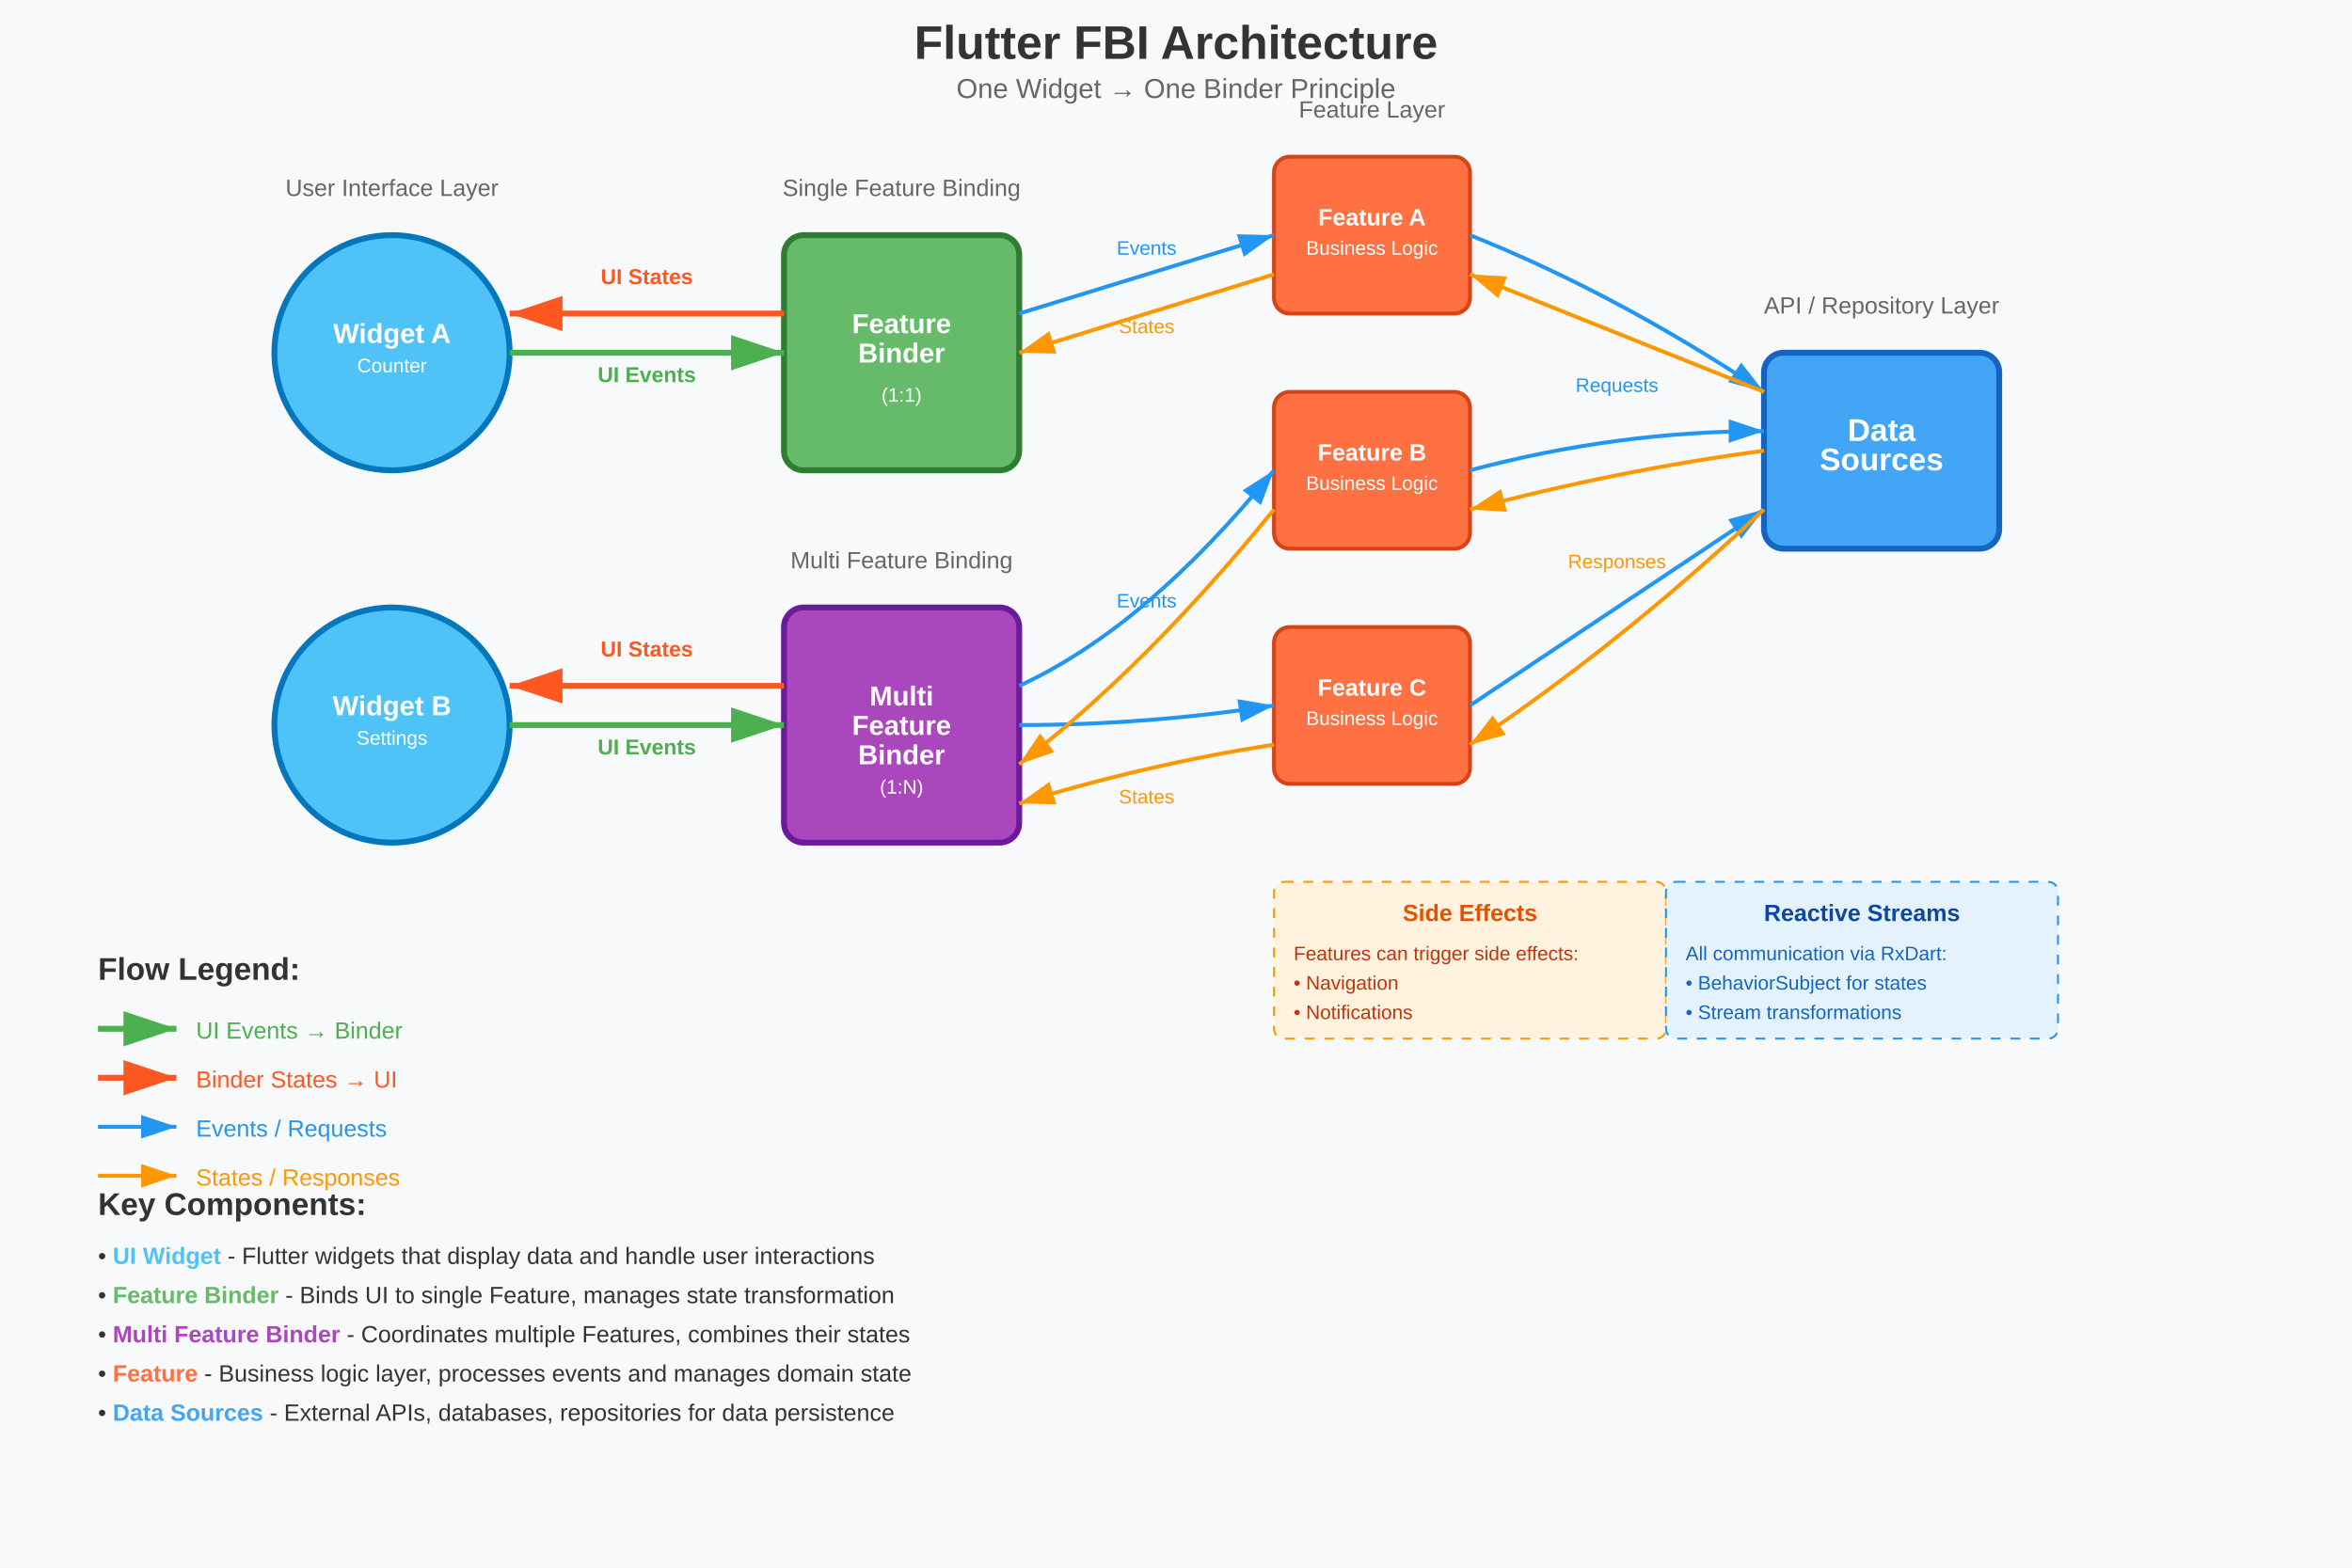
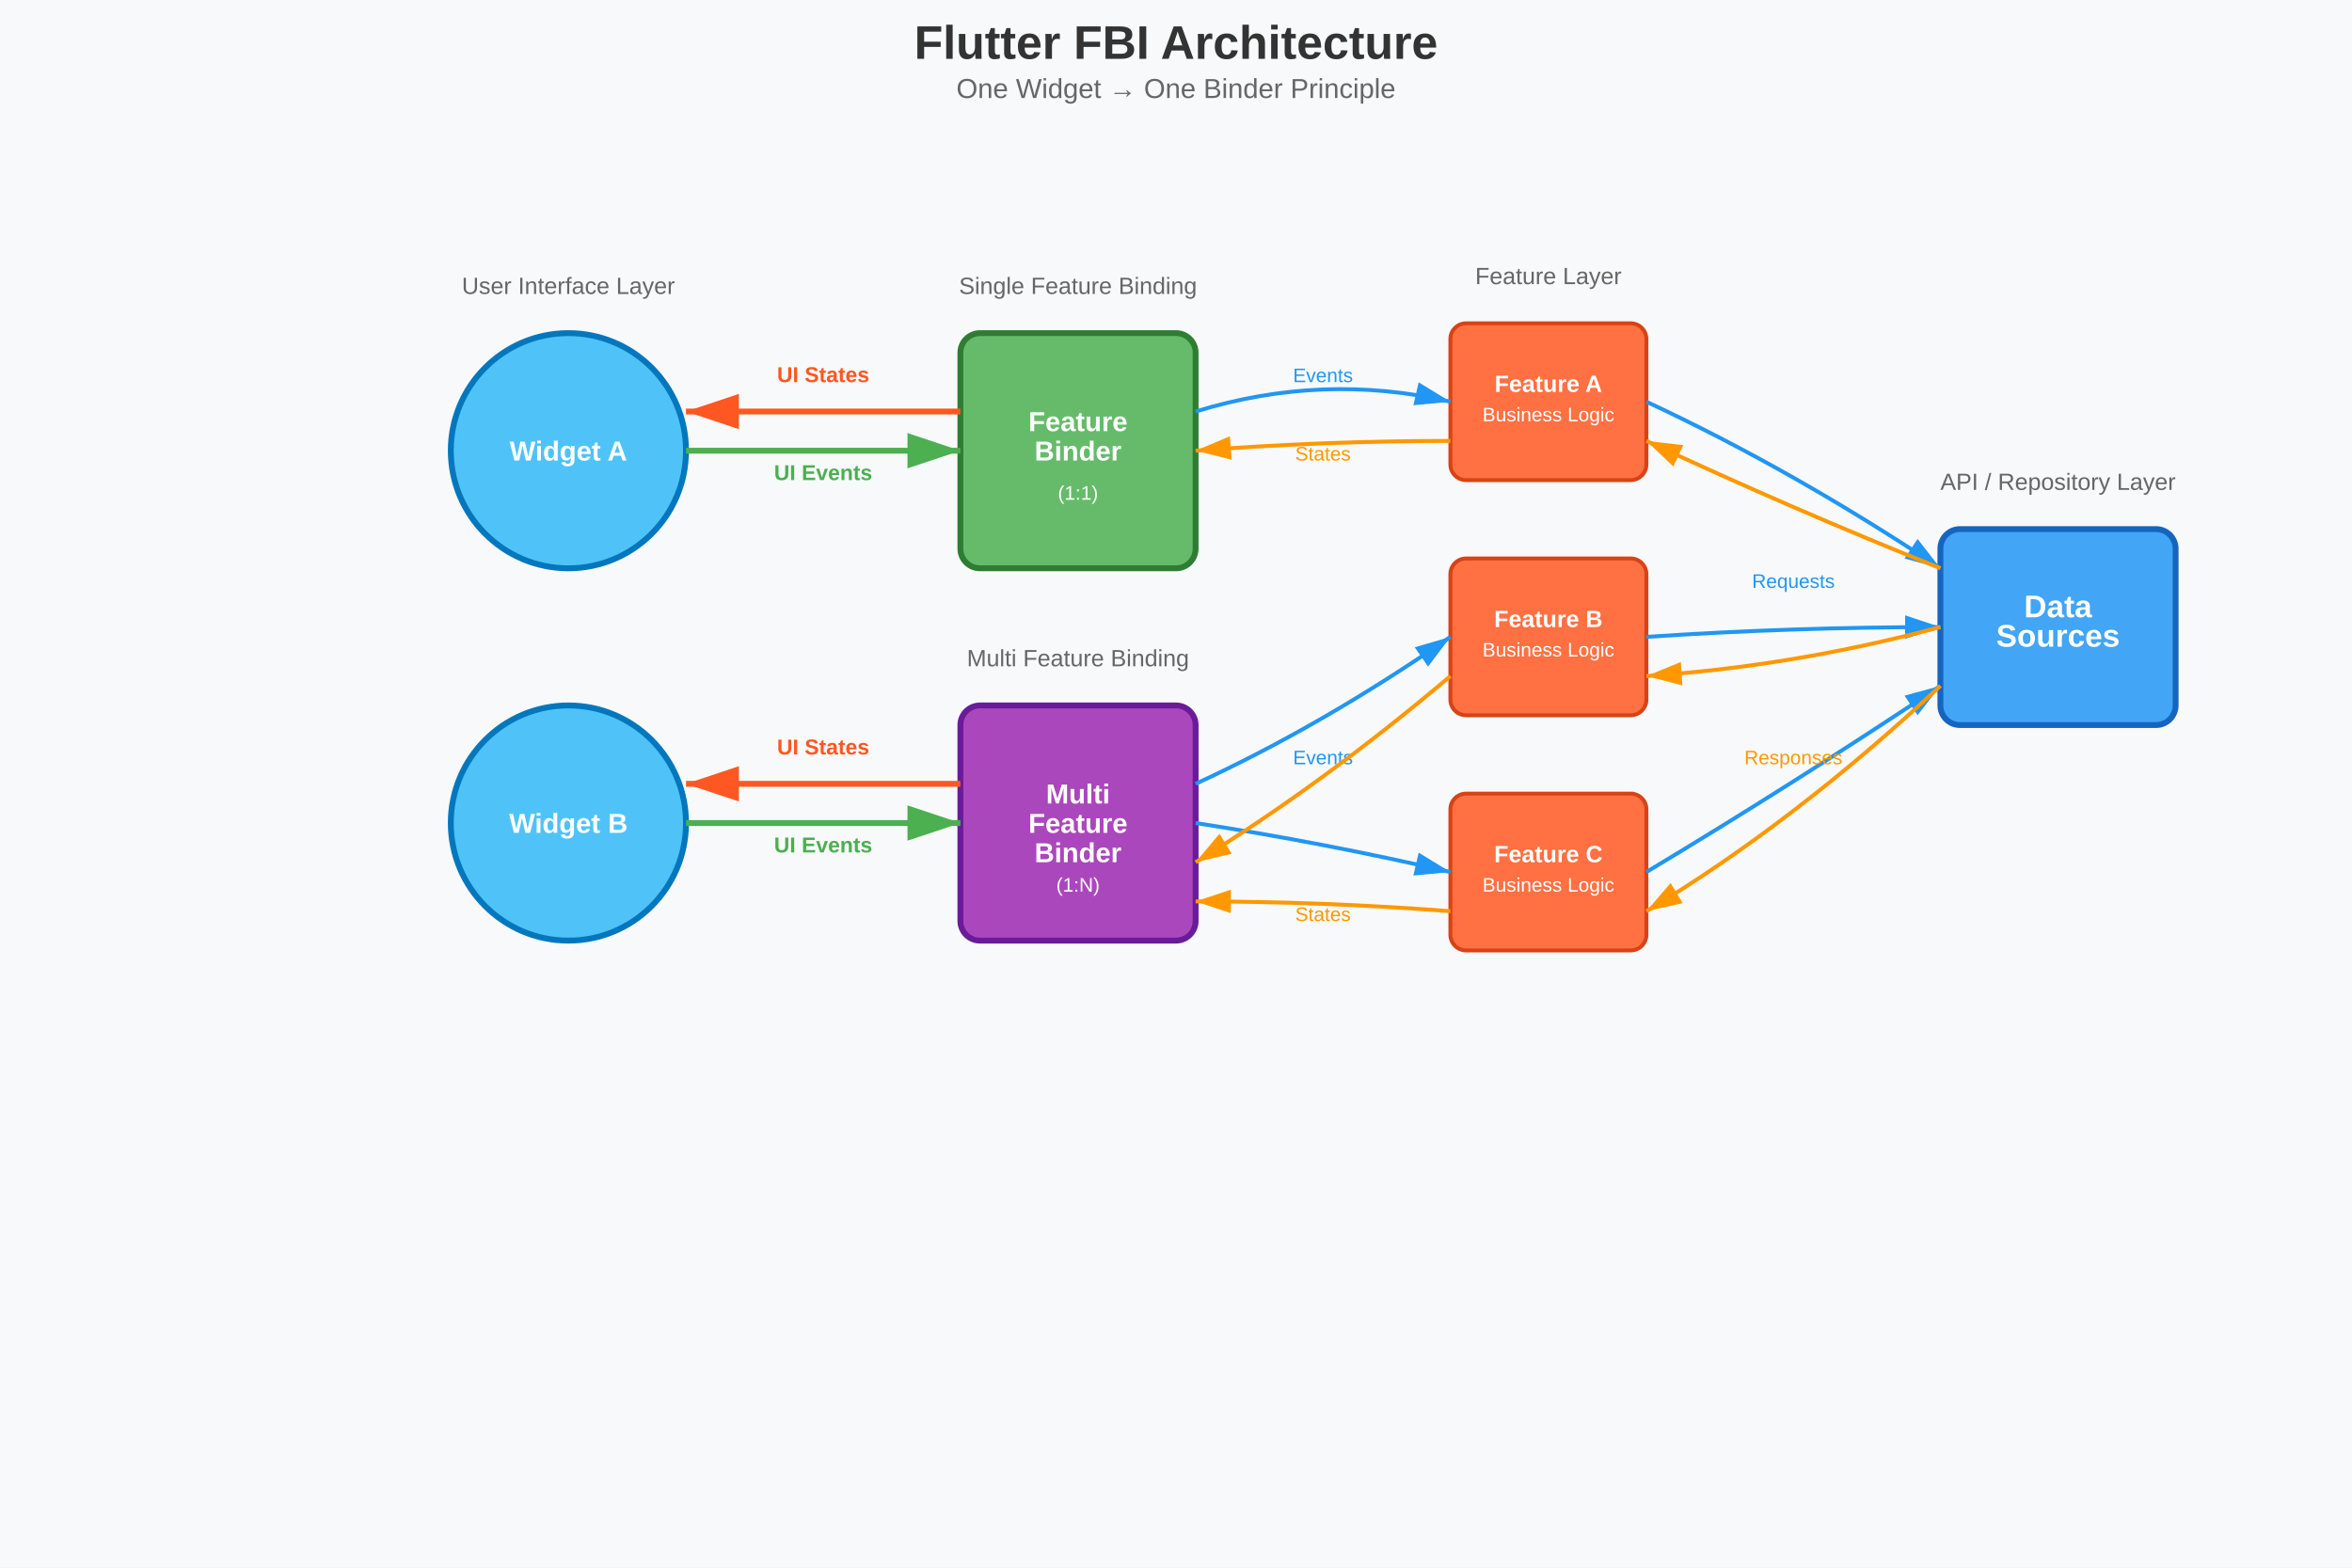
<svg xmlns="http://www.w3.org/2000/svg" width="1200" height="800">
  <defs>
    <marker id="greenArrow" markerWidth="10" markerHeight="10" refX="9" refY="3" orient="auto" markerUnits="strokeWidth">
      <path d="M0,0 L0,6 L9,3 z" fill="#4CAF50" />
    </marker>
    <marker id="blueArrow" markerWidth="10" markerHeight="10" refX="9" refY="3" orient="auto" markerUnits="strokeWidth">
      <path d="M0,0 L0,6 L9,3 z" fill="#2196F3" />
    </marker>
    <marker id="redArrow" markerWidth="10" markerHeight="10" refX="9" refY="3" orient="auto" markerUnits="strokeWidth">
      <path d="M0,0 L0,6 L9,3 z" fill="#FF5722" />
    </marker>
    <marker id="orangeArrow" markerWidth="10" markerHeight="10" refX="9" refY="3" orient="auto" markerUnits="strokeWidth">
      <path d="M0,0 L0,6 L9,3 z" fill="#FF9800" />
    </marker>
  </defs>
  <rect width="1200" height="800" fill="#f8f9fa" />
  <text x="600" y="30" text-anchor="middle" font-family="Arial, sans-serif" font-size="24" font-weight="bold" fill="#333">Flutter FBI Architecture</text>
  <text x="600" y="50" text-anchor="middle" font-family="Arial, sans-serif" font-size="14" fill="#666">One Widget → One Binder Principle</text>
  <g>
-     <circle cx="200" cy="180" r="60" fill="#4FC3F7" stroke="#0277BD" stroke-width="3" />
-     <text x="200" y="175" text-anchor="middle" font-family="Arial, sans-serif" font-size="14" font-weight="bold" fill="white">Widget A</text>
-     <text x="200" y="190" text-anchor="middle" font-family="Arial, sans-serif" font-size="10" fill="white">Counter</text>
-     <circle cx="200" cy="370" r="60" fill="#4FC3F7" stroke="#0277BD" stroke-width="3" />
-     <text x="200" y="365" text-anchor="middle" font-family="Arial, sans-serif" font-size="14" font-weight="bold" fill="white">Widget B</text>
-     <text x="200" y="380" text-anchor="middle" font-family="Arial, sans-serif" font-size="10" fill="white">Settings</text>
-     <text x="200" y="100" text-anchor="middle" font-family="Arial, sans-serif" font-size="12" fill="#666">User Interface Layer</text>
+     <circle cx="290" cy="230" r="60" fill="#4FC3F7" stroke="#0277BD" stroke-width="3" />
+     <text x="290" y="235" text-anchor="middle" font-family="Arial, sans-serif" font-size="14" font-weight="bold" fill="white">Widget A</text>
+     <circle cx="290" cy="420" r="60" fill="#4FC3F7" stroke="#0277BD" stroke-width="3" />
+     <text x="290" y="425" text-anchor="middle" font-family="Arial, sans-serif" font-size="14" font-weight="bold" fill="white">Widget B</text>
+     <text x="290" y="150" text-anchor="middle" font-family="Arial, sans-serif" font-size="12" fill="#666">User Interface Layer</text>
  </g>
  <g>
-     <rect x="400" y="120" width="120" height="120" rx="10" fill="#66BB6A" stroke="#2E7D32" stroke-width="3" />
-     <text x="460" y="170" text-anchor="middle" font-family="Arial, sans-serif" font-size="14" font-weight="bold" fill="white">Feature</text>
-     <text x="460" y="185" text-anchor="middle" font-family="Arial, sans-serif" font-size="14" font-weight="bold" fill="white">Binder</text>
-     <text x="460" y="205" text-anchor="middle" font-family="Arial, sans-serif" font-size="10" fill="white">(1:1)</text>
-     <text x="460" y="100" text-anchor="middle" font-family="Arial, sans-serif" font-size="12" fill="#666">Single Feature Binding</text>
+     <rect x="490" y="170" width="120" height="120" rx="10" fill="#66BB6A" stroke="#2E7D32" stroke-width="3" />
+     <text x="550" y="220" text-anchor="middle" font-family="Arial, sans-serif" font-size="14" font-weight="bold" fill="white">Feature</text>
+     <text x="550" y="235" text-anchor="middle" font-family="Arial, sans-serif" font-size="14" font-weight="bold" fill="white">Binder</text>
+     <text x="550" y="255" text-anchor="middle" font-family="Arial, sans-serif" font-size="10" fill="white">(1:1)</text>
+     <text x="550" y="150" text-anchor="middle" font-family="Arial, sans-serif" font-size="12" fill="#666">Single Feature Binding</text>
  </g>
  <g>
-     <rect x="400" y="310" width="120" height="120" rx="10" fill="#AB47BC" stroke="#6A1B9A" stroke-width="3" />
-     <text x="460" y="360" text-anchor="middle" font-family="Arial, sans-serif" font-size="14" font-weight="bold" fill="white">Multi</text>
-     <text x="460" y="375" text-anchor="middle" font-family="Arial, sans-serif" font-size="14" font-weight="bold" fill="white">Feature</text>
-     <text x="460" y="390" text-anchor="middle" font-family="Arial, sans-serif" font-size="14" font-weight="bold" fill="white">Binder</text>
-     <text x="460" y="405" text-anchor="middle" font-family="Arial, sans-serif" font-size="10" fill="white">(1:N)</text>
-     <text x="460" y="290" text-anchor="middle" font-family="Arial, sans-serif" font-size="12" fill="#666">Multi Feature Binding</text>
+     <rect x="490" y="360" width="120" height="120" rx="10" fill="#AB47BC" stroke="#6A1B9A" stroke-width="3" />
+     <text x="550" y="410" text-anchor="middle" font-family="Arial, sans-serif" font-size="14" font-weight="bold" fill="white">Multi</text>
+     <text x="550" y="425" text-anchor="middle" font-family="Arial, sans-serif" font-size="14" font-weight="bold" fill="white">Feature</text>
+     <text x="550" y="440" text-anchor="middle" font-family="Arial, sans-serif" font-size="14" font-weight="bold" fill="white">Binder</text>
+     <text x="550" y="455" text-anchor="middle" font-family="Arial, sans-serif" font-size="10" fill="white">(1:N)</text>
+     <text x="550" y="340" text-anchor="middle" font-family="Arial, sans-serif" font-size="12" fill="#666">Multi Feature Binding</text>
  </g>
  <g>
-     <rect x="650" y="80" width="100" height="80" rx="8" fill="#FF7043" stroke="#D84315" stroke-width="2" />
-     <text x="700" y="115" text-anchor="middle" font-family="Arial, sans-serif" font-size="12" font-weight="bold" fill="white">Feature A</text>
-     <text x="700" y="130" text-anchor="middle" font-family="Arial, sans-serif" font-size="10" fill="white">Business Logic</text>
-     <rect x="650" y="200" width="100" height="80" rx="8" fill="#FF7043" stroke="#D84315" stroke-width="2" />
-     <text x="700" y="235" text-anchor="middle" font-family="Arial, sans-serif" font-size="12" font-weight="bold" fill="white">Feature B</text>
-     <text x="700" y="250" text-anchor="middle" font-family="Arial, sans-serif" font-size="10" fill="white">Business Logic</text>
-     <rect x="650" y="320" width="100" height="80" rx="8" fill="#FF7043" stroke="#D84315" stroke-width="2" />
-     <text x="700" y="355" text-anchor="middle" font-family="Arial, sans-serif" font-size="12" font-weight="bold" fill="white">Feature C</text>
-     <text x="700" y="370" text-anchor="middle" font-family="Arial, sans-serif" font-size="10" fill="white">Business Logic</text>
-     <text x="700" y="60" text-anchor="middle" font-family="Arial, sans-serif" font-size="12" fill="#666">Feature Layer</text>
+     <rect x="740" y="165" width="100" height="80" rx="8" fill="#FF7043" stroke="#D84315" stroke-width="2" />
+     <text x="790" y="200" text-anchor="middle" font-family="Arial, sans-serif" font-size="12" font-weight="bold" fill="white">Feature A</text>
+     <text x="790" y="215" text-anchor="middle" font-family="Arial, sans-serif" font-size="10" fill="white">Business Logic</text>
+     <rect x="740" y="285" width="100" height="80" rx="8" fill="#FF7043" stroke="#D84315" stroke-width="2" />
+     <text x="790" y="320" text-anchor="middle" font-family="Arial, sans-serif" font-size="12" font-weight="bold" fill="white">Feature B</text>
+     <text x="790" y="335" text-anchor="middle" font-family="Arial, sans-serif" font-size="10" fill="white">Business Logic</text>
+     <rect x="740" y="405" width="100" height="80" rx="8" fill="#FF7043" stroke="#D84315" stroke-width="2" />
+     <text x="790" y="440" text-anchor="middle" font-family="Arial, sans-serif" font-size="12" font-weight="bold" fill="white">Feature C</text>
+     <text x="790" y="455" text-anchor="middle" font-family="Arial, sans-serif" font-size="10" fill="white">Business Logic</text>
+     <text x="790" y="145" text-anchor="middle" font-family="Arial, sans-serif" font-size="12" fill="#666">Feature Layer</text>
  </g>
  <g>
-     <rect x="900" y="180" width="120" height="100" rx="10" fill="#42A5F5" stroke="#1565C0" stroke-width="3" />
-     <text x="960" y="225" text-anchor="middle" font-family="Arial, sans-serif" font-size="16" font-weight="bold" fill="white">Data</text>
-     <text x="960" y="240" text-anchor="middle" font-family="Arial, sans-serif" font-size="16" font-weight="bold" fill="white">Sources</text>
-     <text x="960" y="160" text-anchor="middle" font-family="Arial, sans-serif" font-size="12" fill="#666">API / Repository Layer</text>
+     <rect x="990" y="270" width="120" height="100" rx="10" fill="#42A5F5" stroke="#1565C0" stroke-width="3" />
+     <text x="1050" y="315" text-anchor="middle" font-family="Arial, sans-serif" font-size="16" font-weight="bold" fill="white">Data</text>
+     <text x="1050" y="330" text-anchor="middle" font-family="Arial, sans-serif" font-size="16" font-weight="bold" fill="white">Sources</text>
+     <text x="1050" y="250" text-anchor="middle" font-family="Arial, sans-serif" font-size="12" fill="#666">API / Repository Layer</text>
  </g>
-   <path d="M 260 180 Q 330 180 400 180" stroke="#4CAF50" stroke-width="3" fill="none" marker-end="url(#greenArrow)" />
-   <text x="330" y="195" text-anchor="middle" font-family="Arial, sans-serif" font-size="11" fill="#4CAF50" font-weight="bold">UI Events</text>
-   <path d="M 260 370 Q 330 370 400 370" stroke="#4CAF50" stroke-width="3" fill="none" marker-end="url(#greenArrow)" />
-   <text x="330" y="385" text-anchor="middle" font-family="Arial, sans-serif" font-size="11" fill="#4CAF50" font-weight="bold">UI Events</text>
-   <path d="M 400 160 Q 330 160 260 160" stroke="#FF5722" stroke-width="3" fill="none" marker-end="url(#redArrow)" />
-   <text x="330" y="145" text-anchor="middle" font-family="Arial, sans-serif" font-size="11" fill="#FF5722" font-weight="bold">UI States</text>
-   <path d="M 400 350 Q 330 350 260 350" stroke="#FF5722" stroke-width="3" fill="none" marker-end="url(#redArrow)" />
-   <text x="330" y="335" text-anchor="middle" font-family="Arial, sans-serif" font-size="11" fill="#FF5722" font-weight="bold">UI States</text>
-   <path d="M 520 160 Q 585 140 650 120" stroke="#2196F3" stroke-width="2" fill="none" marker-end="url(#blueArrow)" />
-   <text x="585" y="130" text-anchor="middle" font-family="Arial, sans-serif" font-size="10" fill="#2196F3">Events</text>
-   <path d="M 650 140 Q 585 160 520 180" stroke="#FF9800" stroke-width="2" fill="none" marker-end="url(#orangeArrow)" />
-   <text x="585" y="170" text-anchor="middle" font-family="Arial, sans-serif" font-size="10" fill="#FF9800">States</text>
-   <path d="M 520 350 Q 585 320 650 240" stroke="#2196F3" stroke-width="2" fill="none" marker-end="url(#blueArrow)" />
-   <path d="M 520 370 Q 585 370 650 360" stroke="#2196F3" stroke-width="2" fill="none" marker-end="url(#blueArrow)" />
-   <text x="585" y="310" text-anchor="middle" font-family="Arial, sans-serif" font-size="10" fill="#2196F3">Events</text>
-   <path d="M 650 260 Q 585 340 520 390" stroke="#FF9800" stroke-width="2" fill="none" marker-end="url(#orangeArrow)" />
-   <path d="M 650 380 Q 585 390 520 410" stroke="#FF9800" stroke-width="2" fill="none" marker-end="url(#orangeArrow)" />
-   <text x="585" y="410" text-anchor="middle" font-family="Arial, sans-serif" font-size="10" fill="#FF9800">States</text>
-   <path d="M 750 120 Q 825 150 900 200" stroke="#2196F3" stroke-width="2" fill="none" marker-end="url(#blueArrow)" />
-   <path d="M 750 240 Q 825 220 900 220" stroke="#2196F3" stroke-width="2" fill="none" marker-end="url(#blueArrow)" />
-   <path d="M 750 360 Q 825 310 900 260" stroke="#2196F3" stroke-width="2" fill="none" marker-end="url(#blueArrow)" />
-   <text x="825" y="200" text-anchor="middle" font-family="Arial, sans-serif" font-size="10" fill="#2196F3">Requests</text>
-   <path d="M 900 200 Q 825 170 750 140" stroke="#FF9800" stroke-width="2" fill="none" marker-end="url(#orangeArrow)" />
-   <path d="M 900 230 Q 825 240 750 260" stroke="#FF9800" stroke-width="2" fill="none" marker-end="url(#orangeArrow)" />
-   <path d="M 900 260 Q 825 330 750 380" stroke="#FF9800" stroke-width="2" fill="none" marker-end="url(#orangeArrow)" />
-   <text x="825" y="290" text-anchor="middle" font-family="Arial, sans-serif" font-size="10" fill="#FF9800">Responses</text>
-   <g transform="translate(50, 500)">
-     <text x="0" y="0" font-family="Arial, sans-serif" font-size="16" font-weight="bold" fill="#333">Flow Legend:</text>
-     <line x1="0" y1="25" x2="40" y2="25" stroke="#4CAF50" stroke-width="3" marker-end="url(#greenArrow)" />
-     <text x="50" y="30" font-family="Arial, sans-serif" font-size="12" fill="#4CAF50">UI Events → Binder</text>
-     <line x1="0" y1="50" x2="40" y2="50" stroke="#FF5722" stroke-width="3" marker-end="url(#redArrow)" />
-     <text x="50" y="55" font-family="Arial, sans-serif" font-size="12" fill="#FF5722">Binder States → UI</text>
-     <line x1="0" y1="75" x2="40" y2="75" stroke="#2196F3" stroke-width="2" marker-end="url(#blueArrow)" />
-     <text x="50" y="80" font-family="Arial, sans-serif" font-size="12" fill="#2196F3">Events / Requests</text>
-     <line x1="0" y1="100" x2="40" y2="100" stroke="#FF9800" stroke-width="2" marker-end="url(#orangeArrow)" />
-     <text x="50" y="105" font-family="Arial, sans-serif" font-size="12" fill="#FF9800">States / Responses</text>
-   </g>
-   <g transform="translate(50, 620)">
-     <text x="0" y="0" font-family="Arial, sans-serif" font-size="16" font-weight="bold" fill="#333">Key Components:</text>
-     <text x="0" y="25" font-family="Arial, sans-serif" font-size="12" fill="#333">• <tspan font-weight="bold" fill="#4FC3F7">UI Widget</tspan> - Flutter widgets that display data and handle user interactions</text>
-     <text x="0" y="45" font-family="Arial, sans-serif" font-size="12" fill="#333">• <tspan font-weight="bold" fill="#66BB6A">Feature Binder</tspan> - Binds UI to single Feature, manages state transformation</text>
-     <text x="0" y="65" font-family="Arial, sans-serif" font-size="12" fill="#333">• <tspan font-weight="bold" fill="#AB47BC">Multi Feature Binder</tspan> - Coordinates multiple Features, combines their states</text>
-     <text x="0" y="85" font-family="Arial, sans-serif" font-size="12" fill="#333">• <tspan font-weight="bold" fill="#FF7043">Feature</tspan> - Business logic layer, processes events and manages domain state</text>
-     <text x="0" y="105" font-family="Arial, sans-serif" font-size="12" fill="#333">• <tspan font-weight="bold" fill="#42A5F5">Data Sources</tspan> - External APIs, databases, repositories for data persistence</text>
-   </g>
-   <g transform="translate(650, 450)">
-     <rect x="0" y="0" width="200" height="80" rx="5" fill="#FFF3E0" stroke="#FF9800" stroke-width="1" stroke-dasharray="5,5" />
-     <text x="100" y="20" text-anchor="middle" font-family="Arial, sans-serif" font-size="12" font-weight="bold" fill="#E65100">Side Effects</text>
-     <text x="10" y="40" font-family="Arial, sans-serif" font-size="10" fill="#BF360C">Features can trigger side effects:</text>
-     <text x="10" y="55" font-family="Arial, sans-serif" font-size="10" fill="#BF360C">• Navigation</text>
-     <text x="10" y="70" font-family="Arial, sans-serif" font-size="10" fill="#BF360C">• Notifications</text>
-   </g>
-   <g transform="translate(850, 450)">
-     <rect x="0" y="0" width="200" height="80" rx="5" fill="#E3F2FD" stroke="#2196F3" stroke-width="1" stroke-dasharray="5,5" />
-     <text x="100" y="20" text-anchor="middle" font-family="Arial, sans-serif" font-size="12" font-weight="bold" fill="#0D47A1">Reactive Streams</text>
-     <text x="10" y="40" font-family="Arial, sans-serif" font-size="10" fill="#1565C0">All communication via RxDart:</text>
-     <text x="10" y="55" font-family="Arial, sans-serif" font-size="10" fill="#1565C0">• BehaviorSubject for states</text>
-     <text x="10" y="70" font-family="Arial, sans-serif" font-size="10" fill="#1565C0">• Stream transformations</text>
-   </g>
+   <path d="M 350 230 Q 420 230 490 230" stroke="#4CAF50" stroke-width="3" fill="none" marker-end="url(#greenArrow)" />
+   <text x="420" y="245" text-anchor="middle" font-family="Arial, sans-serif" font-size="11" fill="#4CAF50" font-weight="bold">UI Events</text>
+   <path d="M 350 420 Q 420 420 490 420" stroke="#4CAF50" stroke-width="3" fill="none" marker-end="url(#greenArrow)" />
+   <text x="420" y="435" text-anchor="middle" font-family="Arial, sans-serif" font-size="11" fill="#4CAF50" font-weight="bold">UI Events</text>
+   <path d="M 490 210 Q 420 210 350 210" stroke="#FF5722" stroke-width="3" fill="none" marker-end="url(#redArrow)" />
+   <text x="420" y="195" text-anchor="middle" font-family="Arial, sans-serif" font-size="11" fill="#FF5722" font-weight="bold">UI States</text>
+   <path d="M 490 400 Q 420 400 350 400" stroke="#FF5722" stroke-width="3" fill="none" marker-end="url(#redArrow)" />
+   <text x="420" y="385" text-anchor="middle" font-family="Arial, sans-serif" font-size="11" fill="#FF5722" font-weight="bold">UI States</text>
+   <path d="M 610 210 Q 675 190 740 205" stroke="#2196F3" stroke-width="2" fill="none" marker-end="url(#blueArrow)" />
+   <text x="675" y="195" text-anchor="middle" font-family="Arial, sans-serif" font-size="10" fill="#2196F3">Events</text>
+   <path d="M 740 225 Q 675 225 610 230" stroke="#FF9800" stroke-width="2" fill="none" marker-end="url(#orangeArrow)" />
+   <text x="675" y="235" text-anchor="middle" font-family="Arial, sans-serif" font-size="10" fill="#FF9800">States</text>
+   <path d="M 610 400 Q 675 370 740 325" stroke="#2196F3" stroke-width="2" fill="none" marker-end="url(#blueArrow)" />
+   <path d="M 610 420 Q 675 430 740 445" stroke="#2196F3" stroke-width="2" fill="none" marker-end="url(#blueArrow)" />
+   <text x="675" y="390" text-anchor="middle" font-family="Arial, sans-serif" font-size="10" fill="#2196F3">Events</text>
+   <path d="M 740 345 Q 675 400 610 440" stroke="#FF9800" stroke-width="2" fill="none" marker-end="url(#orangeArrow)" />
+   <path d="M 740 465 Q 675 460 610 460" stroke="#FF9800" stroke-width="2" fill="none" marker-end="url(#orangeArrow)" />
+   <text x="675" y="470" text-anchor="middle" font-family="Arial, sans-serif" font-size="10" fill="#FF9800">States</text>
+   <path d="M 840 205 Q 915 240 990 290" stroke="#2196F3" stroke-width="2" fill="none" marker-end="url(#blueArrow)" />
+   <path d="M 840 325 Q 915 320 990 320" stroke="#2196F3" stroke-width="2" fill="none" marker-end="url(#blueArrow)" />
+   <path d="M 840 445 Q 915 400 990 350" stroke="#2196F3" stroke-width="2" fill="none" marker-end="url(#blueArrow)" />
+   <text x="915" y="300" text-anchor="middle" font-family="Arial, sans-serif" font-size="10" fill="#2196F3">Requests</text>
+   <path d="M 990 290 Q 915 260 840 225" stroke="#FF9800" stroke-width="2" fill="none" marker-end="url(#orangeArrow)" />
+   <path d="M 990 320 Q 915 340 840 345" stroke="#FF9800" stroke-width="2" fill="none" marker-end="url(#orangeArrow)" />
+   <path d="M 990 350 Q 915 420 840 465" stroke="#FF9800" stroke-width="2" fill="none" marker-end="url(#orangeArrow)" />
+   <text x="915" y="390" text-anchor="middle" font-family="Arial, sans-serif" font-size="10" fill="#FF9800">Responses</text>
</svg>
